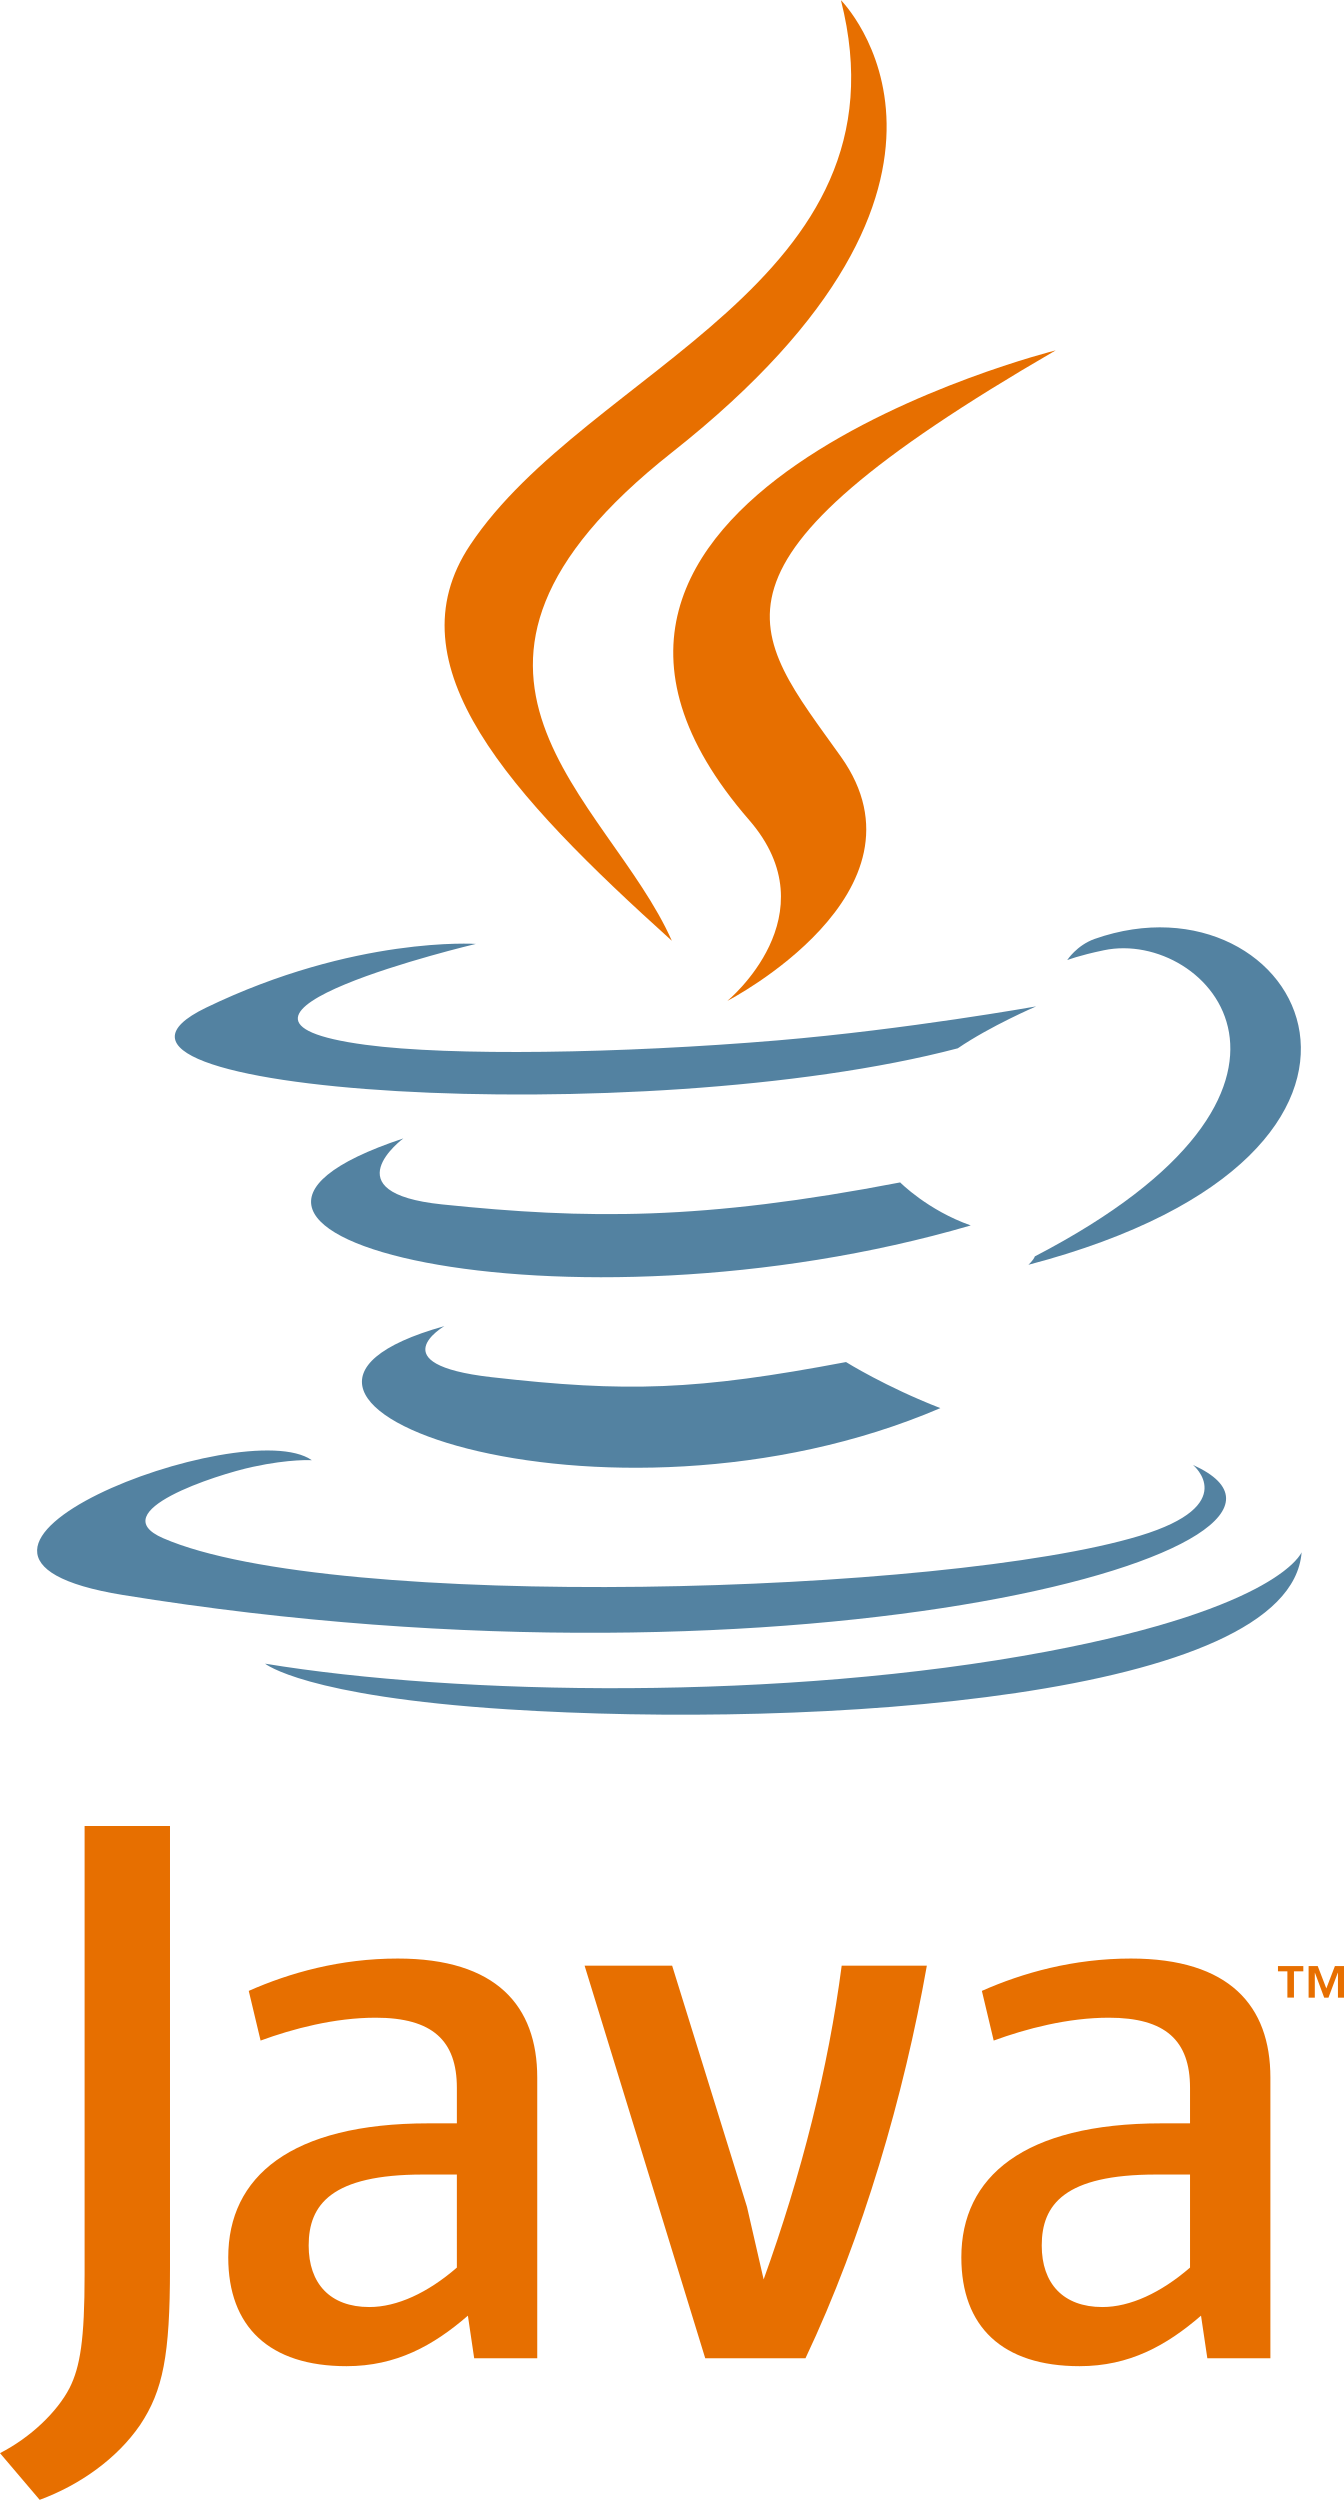
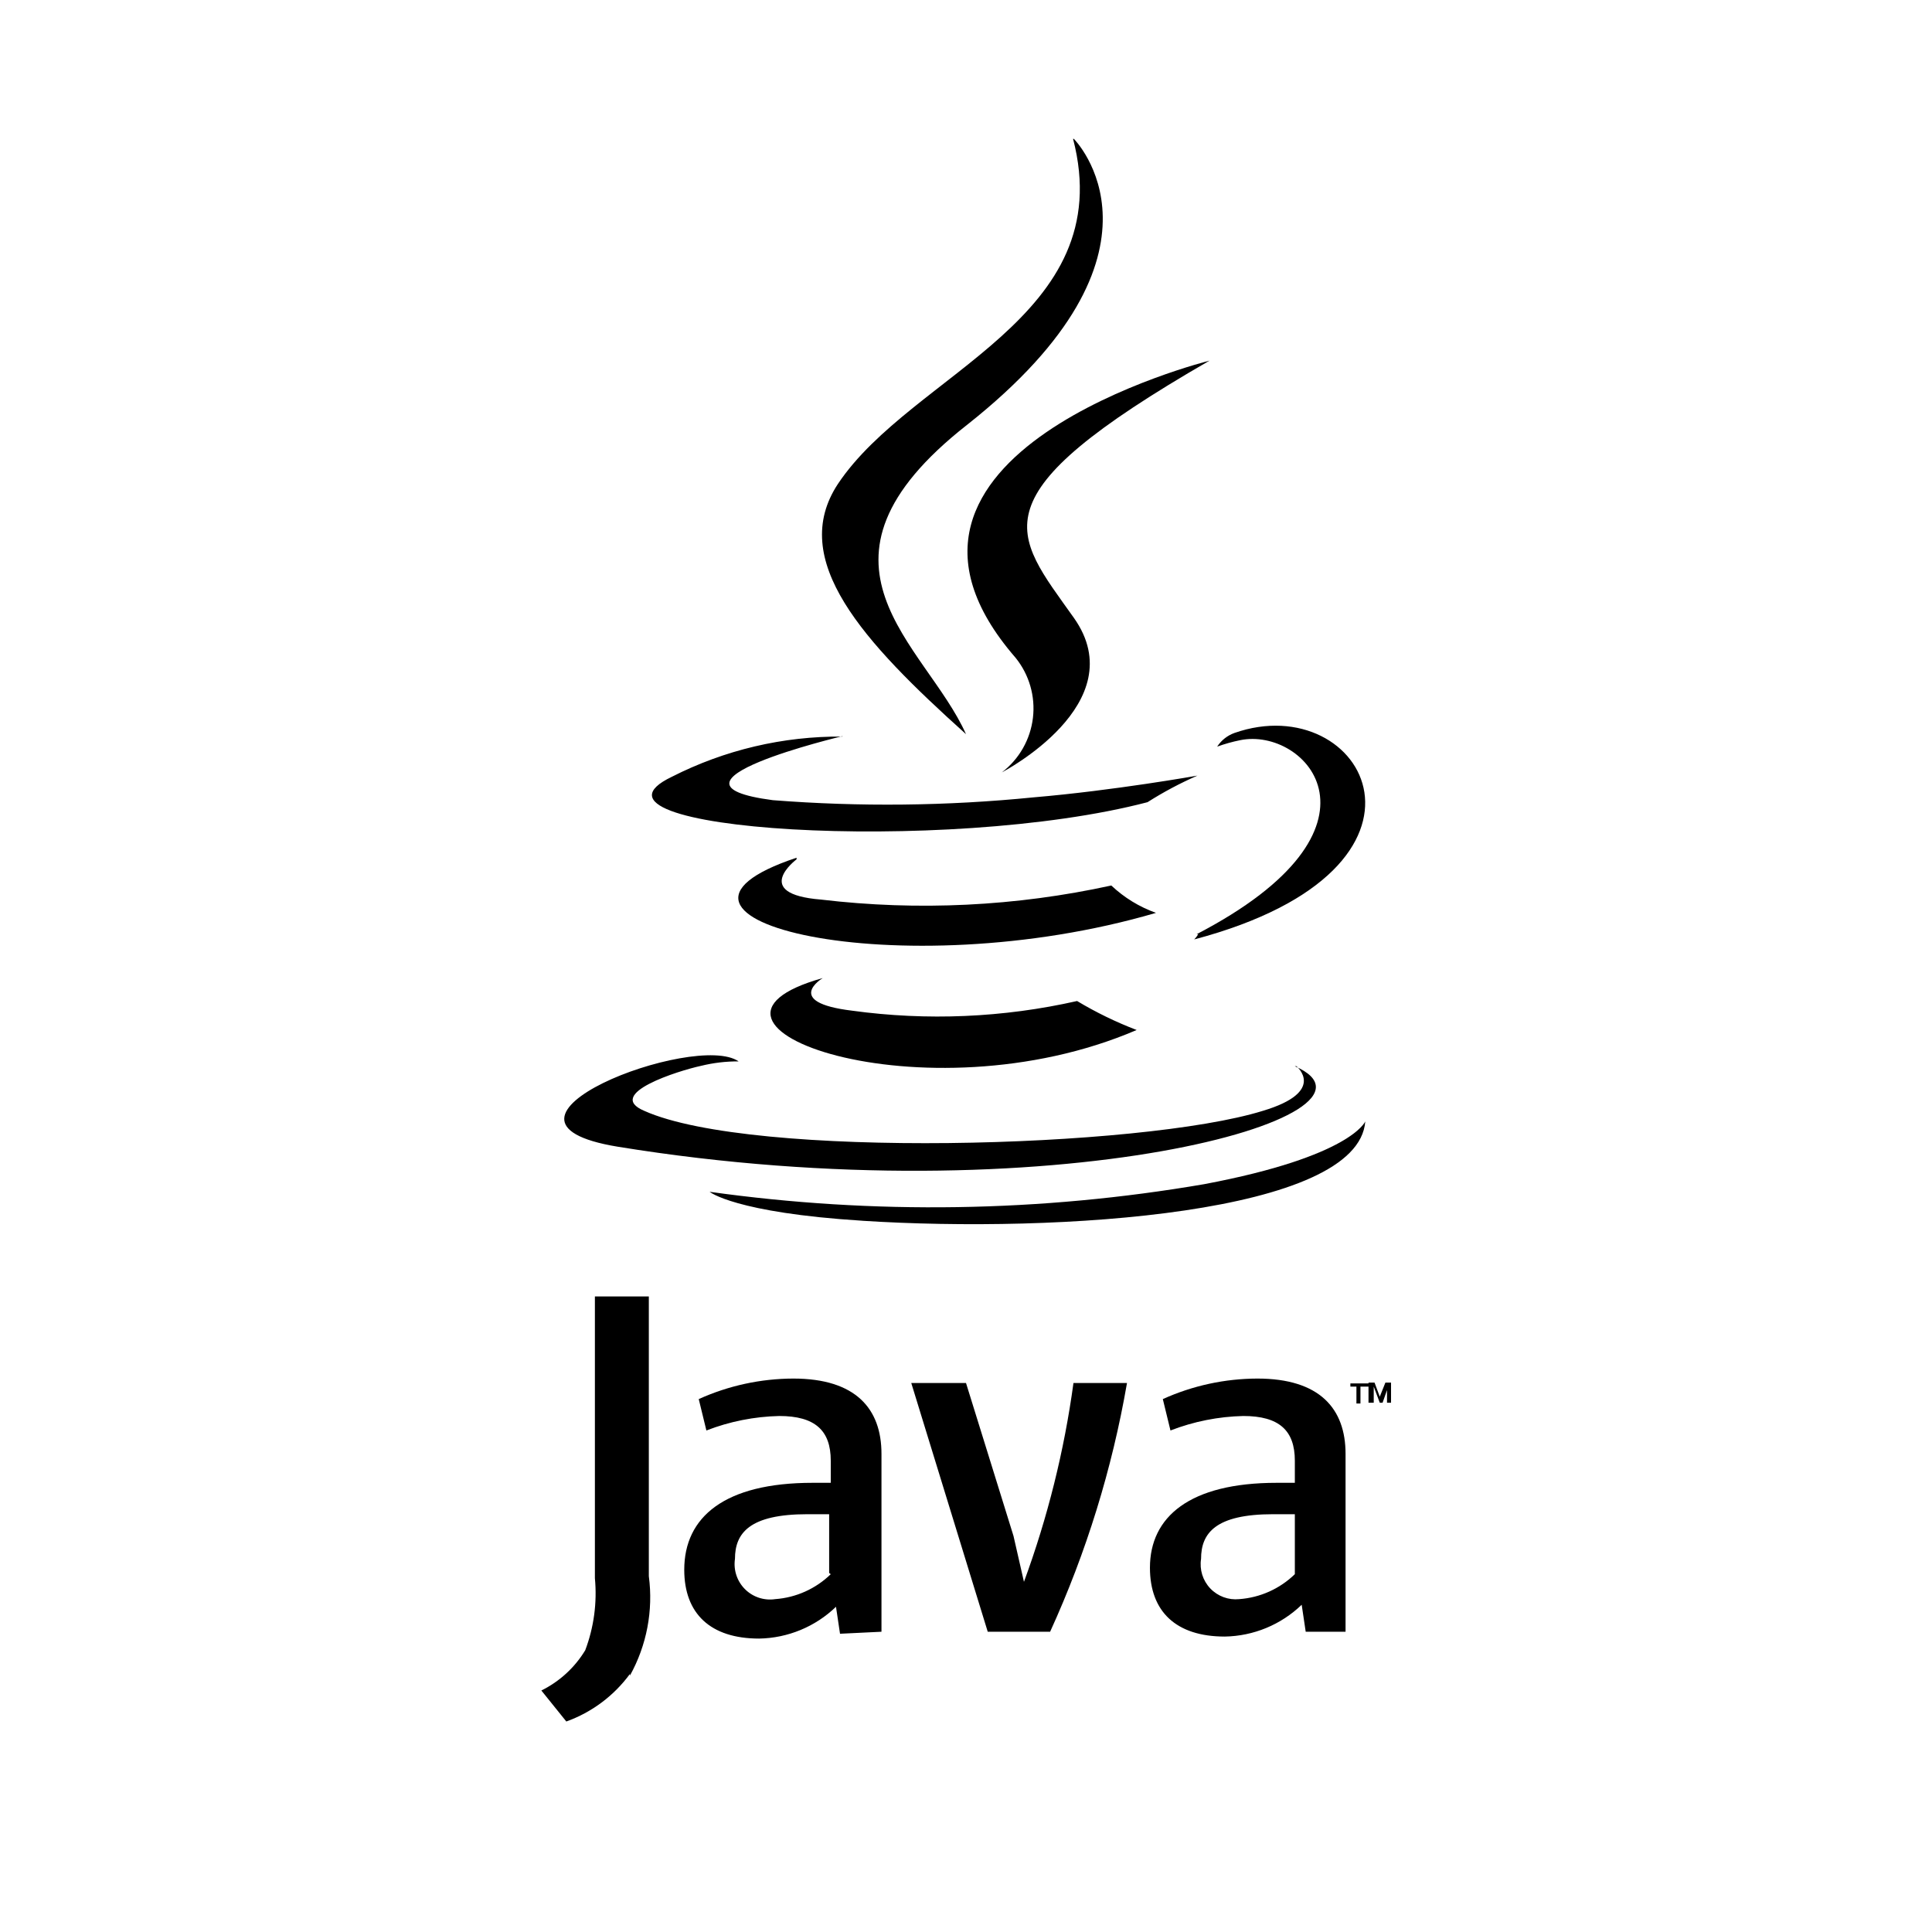
- <svg xmlns="http://www.w3.org/2000/svg" width="1344" height="2500" viewBox="6.527 4.399 290.829 540.906">
-   <path fill="#e76f00" d="M285.104 430.945h-2.037v-1.14h5.486v1.14h-2.025v5.688h-1.424v-5.688zm10.942.297h-.032l-2.02 5.393h-.924l-2.006-5.393h-.024v5.393h-1.343v-6.828h1.976l1.86 4.835 1.854-4.835h1.969v6.828h-1.311l.001-5.393z" />
-   <path fill="#5382a1" d="M102.681 291.324s-14.178 8.245 10.09 11.035c29.4 3.354 44.426 2.873 76.825-3.259 0 0 8.518 5.341 20.414 9.967-72.63 31.128-164.376-1.803-107.329-17.743M93.806 250.704s-15.902 11.771 8.384 14.283c31.406 3.24 56.208 3.505 99.125-4.759 0 0 5.937 6.018 15.271 9.309-87.815 25.678-185.624 2.025-122.78-18.833" />
-   <path fill="#e76f00" d="M168.625 181.799c17.896 20.604-4.701 39.146-4.701 39.146s45.439-23.458 24.571-52.833c-19.491-27.395-34.438-41.005 46.479-87.934.001-.001-127.013 31.721-66.349 101.621" />
-   <path fill="#5382a1" d="M264.684 321.369s10.492 8.646-11.555 15.333c-41.923 12.7-174.488 16.535-211.314.507-13.238-5.76 11.587-13.752 19.396-15.429 8.144-1.766 12.798-1.437 12.798-1.437-14.722-10.371-95.157 20.363-40.857 29.166 148.084 24.015 269.944-10.814 231.532-28.14M109.499 208.617s-67.431 16.016-23.879 21.832c18.389 2.462 55.047 1.905 89.192-.956 27.906-2.354 55.928-7.358 55.928-7.358s-9.84 4.214-16.959 9.074c-68.475 18.01-200.756 9.631-162.674-8.79 32.206-15.568 58.392-13.802 58.392-13.802M230.462 276.231c69.608-36.171 37.425-70.932 14.96-66.248-5.506 1.146-7.961 2.139-7.961 2.139s2.045-3.202 5.947-4.588c44.441-15.624 78.619 46.081-14.346 70.521 0 0 1.079-.962 1.4-1.824" />
-   <path fill="#e76f00" d="M188.495 4.399s38.55 38.562-36.563 97.862c-60.233 47.567-13.735 74.689-.025 105.678-35.158-31.723-60.96-59.647-43.65-85.637 25.406-38.151 95.792-56.648 80.238-117.903" />
-   <path fill="#5382a1" d="M116.339 374.246c66.815 4.277 169.417-2.373 171.846-33.987 0 0-4.67 11.984-55.219 21.503-57.027 10.731-127.364 9.479-169.081 2.601.002-.002 8.541 7.067 52.454 9.883" />
-   <path fill="#e76f00" d="M105.389 495.049c-6.303 5.467-12.96 8.536-18.934 8.536-8.527 0-13.134-5.113-13.134-13.314 0-8.871 4.937-15.357 24.739-15.357h7.328l.001 20.135m17.392 19.623V453.93c0-15.518-8.85-25.756-30.188-25.756-12.457 0-23.369 3.076-32.238 6.999l2.56 10.752c6.983-2.563 16.022-4.949 24.894-4.949 12.292 0 17.58 4.949 17.58 15.181v7.678h-6.135c-29.865 0-43.337 11.593-43.337 28.993 0 15.018 8.878 23.554 25.594 23.554 10.745 0 18.766-4.437 26.264-10.929l1.361 9.221 13.645-.002zM180.824 514.672h-21.691l-26.106-84.96h18.944l16.198 52.199 3.601 15.699c8.195-22.698 13.992-45.726 16.891-67.898h18.427c-4.938 27.976-13.822 58.684-26.264 84.96M264.038 495.049c-6.315 5.467-12.983 8.536-18.958 8.536-8.512 0-13.131-5.113-13.131-13.314 0-8.871 4.947-15.357 24.748-15.357h7.341v20.135m17.39 19.623V453.93c0-15.518-8.871-25.756-30.186-25.756-12.465 0-23.381 3.076-32.246 6.999l2.557 10.752c6.985-2.563 16.041-4.949 24.906-4.949 12.283 0 17.579 4.949 17.579 15.181v7.678h-6.146c-29.873 0-43.34 11.593-43.34 28.993 0 15.018 8.871 23.554 25.584 23.554 10.752 0 18.77-4.437 26.28-10.929l1.366 9.221 13.646-.002zM36.847 529.099c-4.958 7.239-12.966 12.966-21.733 16.206L6.527 535.2c6.673-3.424 12.396-8.954 15.055-14.104 2.3-4.581 3.252-10.485 3.252-24.604v-96.995h18.478v95.666c-.001 18.875-1.51 26.5-6.465 33.936" />
+ <svg xmlns="http://www.w3.org/2000/svg" width="48" height="48" data-name="Layer 1">
+   <path d="M20.44 24.3s-1 .6.73.81a15.68 15.68 0 0 0 5.59-.24 9.4 9.4 0 0 0 1.48.72c-5.28 2.27-11.95-.13-7.8-1.29zm-.65-2.95s-1.15.86.61 1a21.72 21.72 0 0 0 7.21-.35 3.17 3.17 0 0 0 1.11.68c-6.38 1.87-13.49.15-8.93-1.37zm5.44-5.01a2 2 0 0 1-.34 2.85s3.3-1.71 1.79-3.84-2.51-3 3.37-6.39c0 0-9.23 2.3-4.82 7.38z" />
+   <path d="M32.21 26.49s.77.63-.84 1.11c-3 .93-12.68 1.2-15.36 0-1-.42.85-1 1.41-1.12a3.81 3.81 0 0 1 .93-.11c-1.07-.75-6.91 1.48-3 2.12 10.76 1.75 19.62-.78 16.82-2zm-11.28-8.2S16 19.46 19.2 19.88a36.49 36.49 0 0 0 6.48-.07c2-.17 4.07-.54 4.07-.54a9.06 9.06 0 0 0-1.24.66c-5 1.31-14.59.7-11.82-.63a9.19 9.19 0 0 1 4.24-1zm8.8 4.92c5.06-2.63 2.72-5.16 1.08-4.82a4 4 0 0 0-.57.16.86.86 0 0 1 .43-.34c3.23-1.13 5.71 3.35-1 5.13a.64.64 0 0 0 .1-.13zM26.68 3.45s2.8 2.8-2.66 7.11C19.64 14 23 16 24 18.24c-2.56-2.3-4.43-4.33-3.18-6.22 1.85-2.77 7-4.12 5.84-8.57z" />
+   <path d="M21.43 30.33c4.86.31 12.32-.17 12.49-2.47 0 0-.34.87-4 1.56a39.93 39.93 0 0 1-12.29.19s.62.52 3.81.72zm12.27 4.12h-.15v-.08H34v.08h-.2v.42h-.1v-.42zm.79 0-.14.4h-.07l-.15-.4v.4H34v-.5h.15l.13.35.14-.35h.14v.5h-.1v-.4zm-13.85 4.66a2.21 2.21 0 0 1-1.38.62.88.88 0 0 1-1-1c0-.64.36-1.11 1.8-1.11h.54v1.46zm1.26 1.43v-4.42c0-1.12-.64-1.87-2.19-1.87a5.74 5.74 0 0 0-2.35.51l.19.78a5.34 5.34 0 0 1 1.81-.36c.89 0 1.28.36 1.28 1.11v.55h-.45C18 36.84 17 37.69 17 39c0 1.09.65 1.71 1.86 1.71a2.82 2.82 0 0 0 1.91-.79l.1.67zm4.22 0h-1.58l-1.9-6.18H24l1.18 3.8.26 1.14a23.49 23.49 0 0 0 1.23-4.94H28a25.26 25.26 0 0 1-1.91 6.18zm6.05-1.43a2.21 2.21 0 0 1-1.38.62.87.87 0 0 1-.95-1c0-.64.36-1.11 1.79-1.11h.54v1.46zm1.26 1.43v-4.42c0-1.12-.64-1.87-2.19-1.87a5.74 5.74 0 0 0-2.35.51l.19.78a5.34 5.34 0 0 1 1.81-.36c.89 0 1.28.36 1.28 1.11v.55h-.45c-2.17 0-3.15.85-3.15 2.11 0 1.09.65 1.71 1.86 1.71a2.82 2.82 0 0 0 1.91-.79l.1.67zm-17.78 1.05a3.38 3.38 0 0 1-1.58 1.18l-.62-.77a2.64 2.64 0 0 0 1.09-1 4 4 0 0 0 .24-1.79v-7h1.34v6.95a4 4 0 0 1-.47 2.47z" />
</svg>
